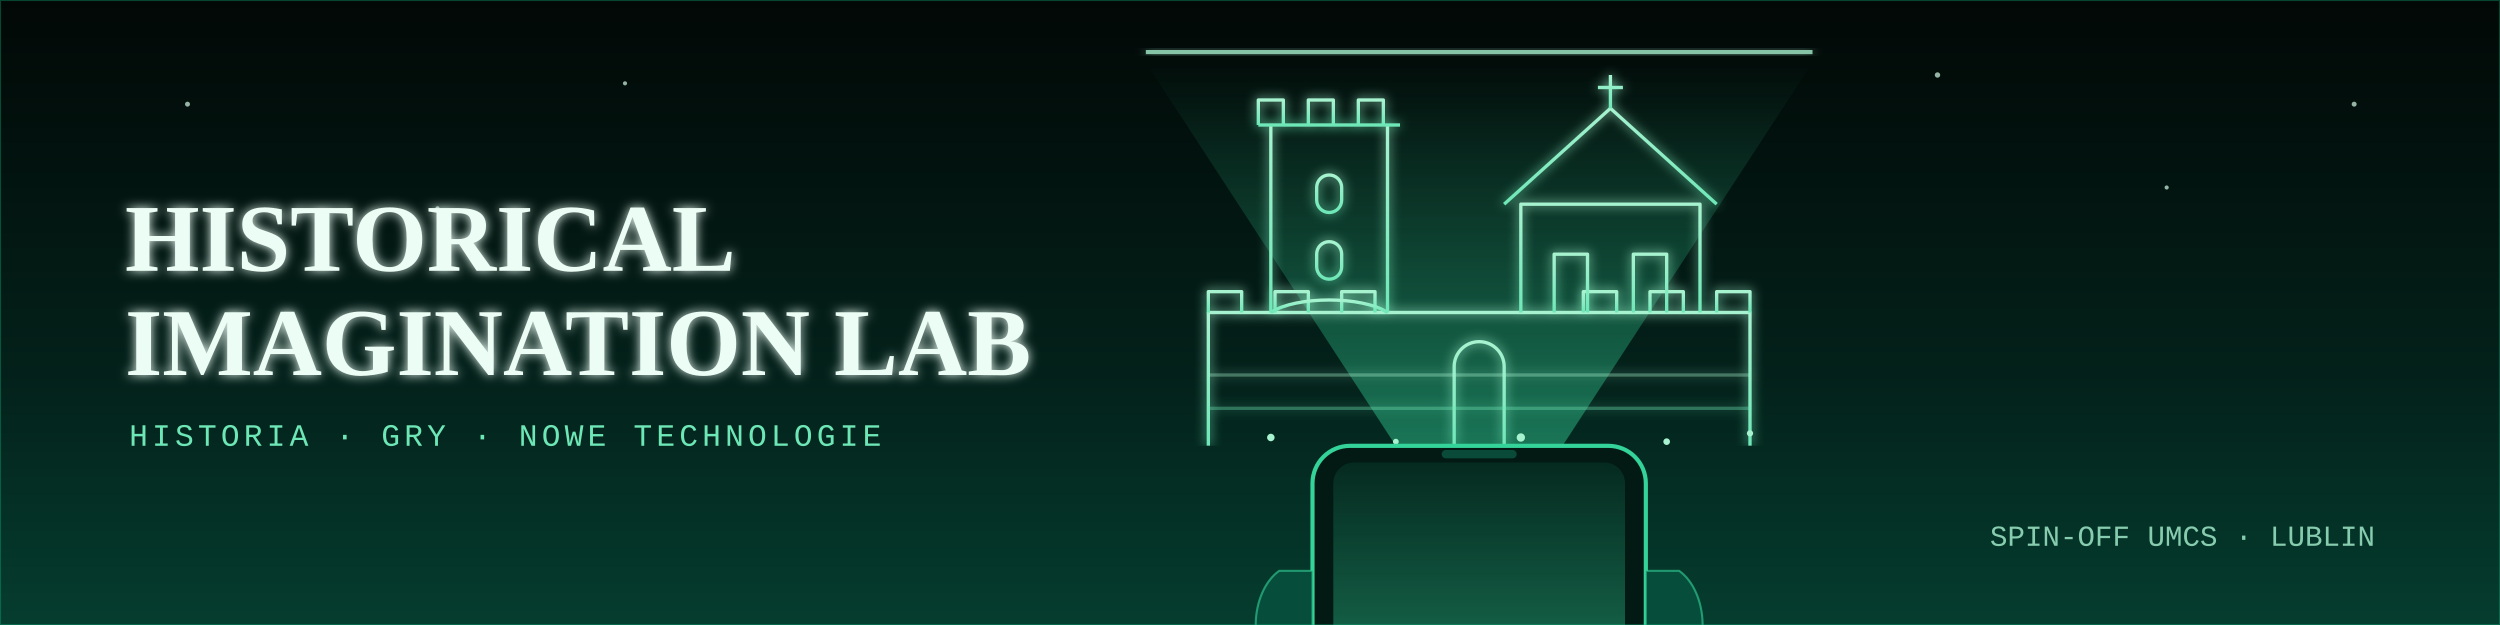
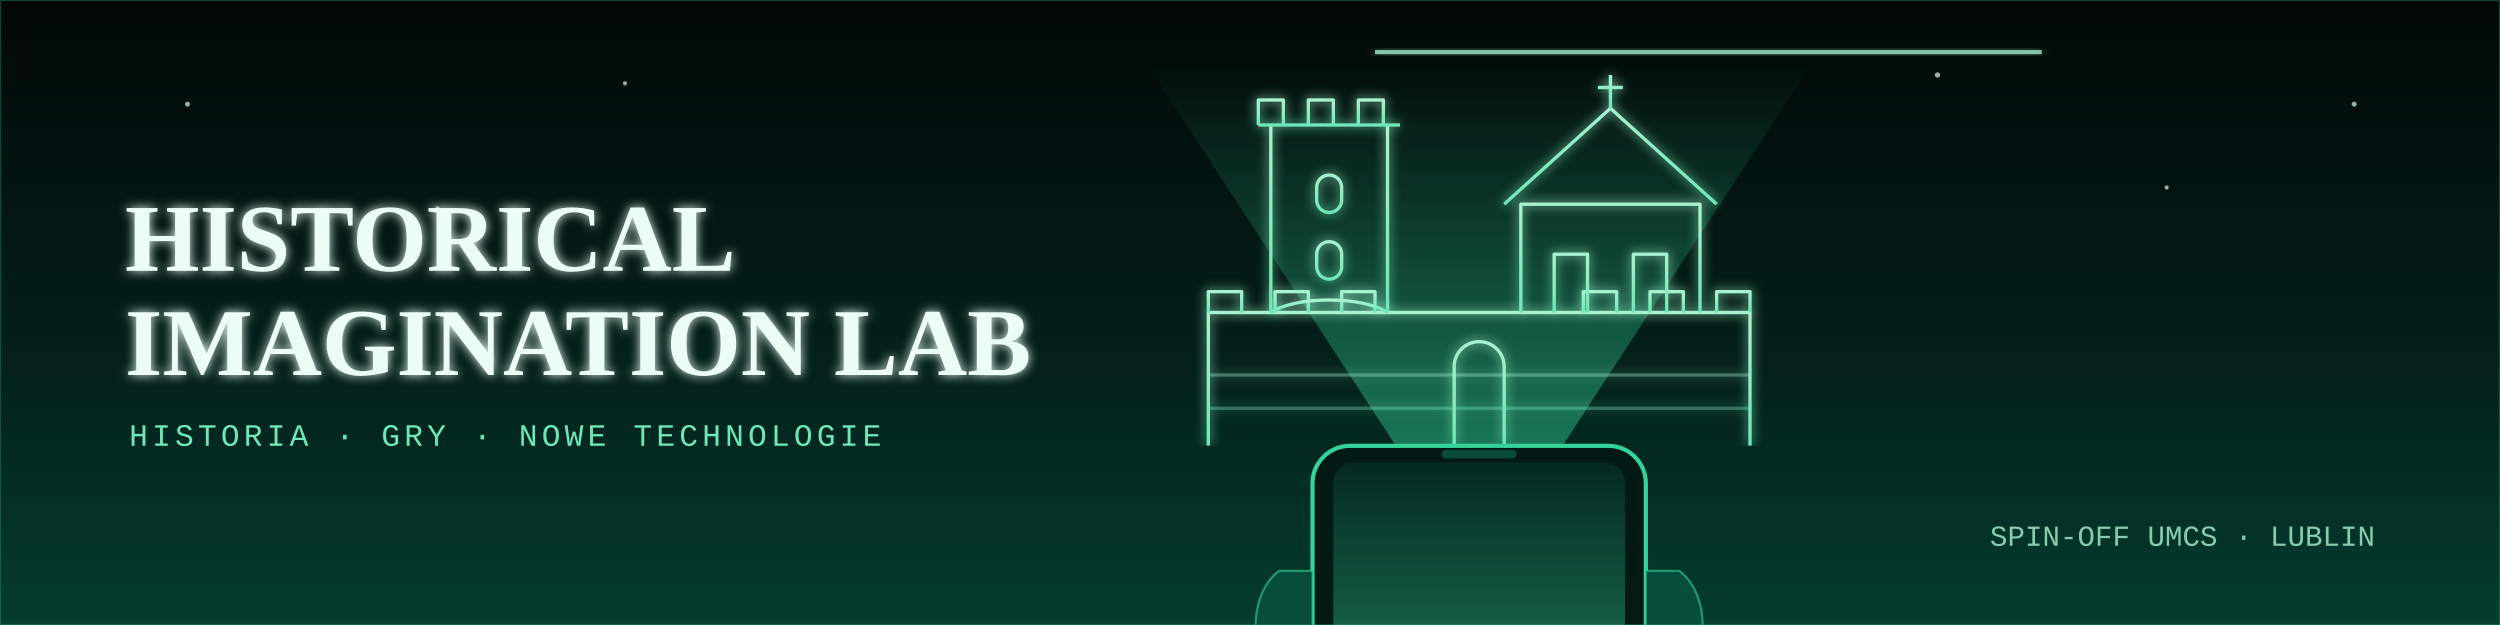
<svg xmlns="http://www.w3.org/2000/svg" viewBox="0 0 1200 300" width="1200" height="300" role="img" aria-labelledby="t d">
  <defs>
    <linearGradient id="sky" x1="0" y1="0" x2="0" y2="1">
      <stop offset="0" stop-color="#020806" />
      <stop offset=".6" stop-color="#03211a" />
      <stop offset="1" stop-color="#053d2f" />
    </linearGradient>
    <linearGradient id="beamg" x1="0" y1="1" x2="0" y2="0">
      <stop offset="0" stop-color="#34d399" stop-opacity=".45" />
      <stop offset="1" stop-color="#34d399" stop-opacity="0" />
    </linearGradient>
    <linearGradient id="holo" x1="0" y1="1" x2="0" y2="0">
      <stop offset="0" stop-color="#6ee7b7" />
      <stop offset="1" stop-color="#a7f3d0" />
    </linearGradient>
    <filter id="glow" x="-30%" y="-30%" width="160%" height="160%">
      <feGaussianBlur stdDeviation="2.5" result="b" />
      <feMerge>
        <feMergeNode in="b" />
        <feMergeNode in="SourceGraphic" />
      </feMerge>
    </filter>
    <clipPath id="above">
      <rect x="0" y="0" width="1200" height="214" />
    </clipPath>
    <style>
@keyframes hover{0%,100%{transform:translateY(0)}50%{transform:translateY(-6px)}}
@keyframes scan{0%{transform:translateY(0)}100%{transform:translateY(190px)}}
@keyframes flicker{0%,100%{opacity:.85}47%{opacity:.95}50%{opacity:.6}53%{opacity:.95}}
@keyframes rise{0%{transform:translateY(0);opacity:0}20%{opacity:.9}100%{transform:translateY(-170px);opacity:0}}
@keyframes blink{0%,100%{opacity:.4}50%{opacity:1}}
.castle{animation:hover 6s ease-in-out infinite,flicker 7s linear infinite}
.scan{animation:scan 4s linear infinite}
- .p{fill:#a7f3d0;animation:rise 6s linear infinite}
+ .p{fill:#a7f3d0;opacity:0;animation:rise 6s linear infinite}
.led{animation:blink 2s ease-in-out infinite}
- @media (prefers-reduced-motion:reduce){*{animation:none!important}}
+ @media (prefers-reduced-motion:reduce){*{animation:none!important}.p{display:none}}
</style>
  </defs>
  <rect width="1200" height="300" fill="url(#sky)" />
  <g fill="#d1fae5" opacity=".7">
    <circle cx="90" cy="50" r="1.2" />
    <circle cx="210" cy="100" r="1" />
    <circle cx="300" cy="40" r="1" />
    <circle cx="930" cy="36" r="1.3" />
    <circle cx="1040" cy="90" r="1" />
    <circle cx="1130" cy="50" r="1.2" />
  </g>
  <path d="M560 214 L640 214 L760 30 L440 30 Z" fill="url(#beamg)" transform="translate(110,0)" />
  <g clip-path="url(#above)" transform="translate(110,0)">
    <g class="castle" filter="url(#glow)" fill="none" stroke="url(#holo)" stroke-width="1.6" stroke-linejoin="round">
      <path d="M470 214 V150 H730 V214" />
      <path d="M470 150 V140 H486 V150 M502 150 V140 H518 V150 M534 150 V140 H550 V150 M650 150 V140 H666 V150 M682 150 V140 H698 V150 M714 150 V140 H730 V150" />
      <path d="M588 214 V176 A12 12 0 0 1 612 176 V214" />
      <path d="M500 150 V60 M556 150 V60" />
      <path d="M494 60 H562 M494 60 V48 H506 V60 M518 60 V48 H530 V60 M542 60 V48 H554 V60" />
      <path d="M500 150 C512 142 544 142 556 150" />
      <rect x="522" y="84" width="12" height="18" rx="6" />
      <rect x="522" y="116" width="12" height="18" rx="6" />
      <path d="M620 150 V98 H706 V150" />
      <path d="M612 98 L663 52 L714 98" />
      <path d="M663 52 V36 M657 42 H669" />
      <path d="M636 150 V122 H652 V150 M674 150 V122 H690 V150" />
      <path d="M630 110 H642 M684 110 H696" />
      <path d="M470 180 H730 M470 196 H730" stroke-opacity=".35" />
    </g>
-     <g class="scan">
+     <g class="scan" transform="translate(110,0)">
      <rect x="440" y="24" width="320" height="2" fill="#a7f3d0" opacity=".8" filter="url(#glow)" />
    </g>
    <g>
      <circle class="p" cx="500" cy="210" r="1.8" style="animation-delay:-1s" />
      <circle class="p" cx="560" cy="212" r="1.4" style="animation-delay:-3.4s" />
      <circle class="p" cx="620" cy="210" r="2" style="animation-delay:-5s" />
      <circle class="p" cx="690" cy="212" r="1.6" style="animation-delay:-2.2s" />
      <circle class="p" cx="730" cy="208" r="1.5" style="animation-delay:-4.1s" />
    </g>
  </g>
  <g transform="translate(710,214)">
    <rect x="-80" y="0" width="160" height="110" rx="18" fill="#031a14" stroke="#34d399" stroke-width="2" />
    <rect x="-70" y="8" width="140" height="94" rx="10" fill="#052a20" />
    <rect x="-70" y="8" width="140" height="94" rx="10" fill="url(#beamg)" opacity=".8" />
    <rect x="-18" y="2" width="36" height="4" rx="2" fill="#0a4a38" />
    <circle class="led" cx="0" cy="104" r="2.5" fill="#6ee7b7" />
    <path d="M-96 60 C-110 70 -112 100 -96 110 H-80 V60 Z" fill="#064e3b" stroke="#34d399" stroke-opacity=".6" />
    <path d="M96 60 C110 70 112 100 96 110 H80 V60 Z" fill="#064e3b" stroke="#34d399" stroke-opacity=".6" />
  </g>
  <g font-family="Georgia,'Times New Roman',serif" fill="#ecfdf5">
    <text x="60" y="130" font-size="46" font-weight="700" filter="url(#glow)">HISTORICAL</text>
    <text x="60" y="180" font-size="46" font-weight="700" filter="url(#glow)">IMAGINATION LAB</text>
    <text x="62" y="214" font-size="15" font-family="Consolas,'Courier New',monospace" fill="#6ee7b7" letter-spacing="2">HISTORIA · GRY · NOWE TECHNOLOGIE</text>
  </g>
  <g font-family="Consolas,'Courier New',monospace" font-size="14" fill="#a7f3d0" opacity=".8" text-anchor="end">
    <text x="1140" y="262">SPIN-OFF UMCS · LUBLIN</text>
  </g>
  <rect width="1200" height="300" fill="none" stroke="#10b981" stroke-opacity=".35" />
</svg>
